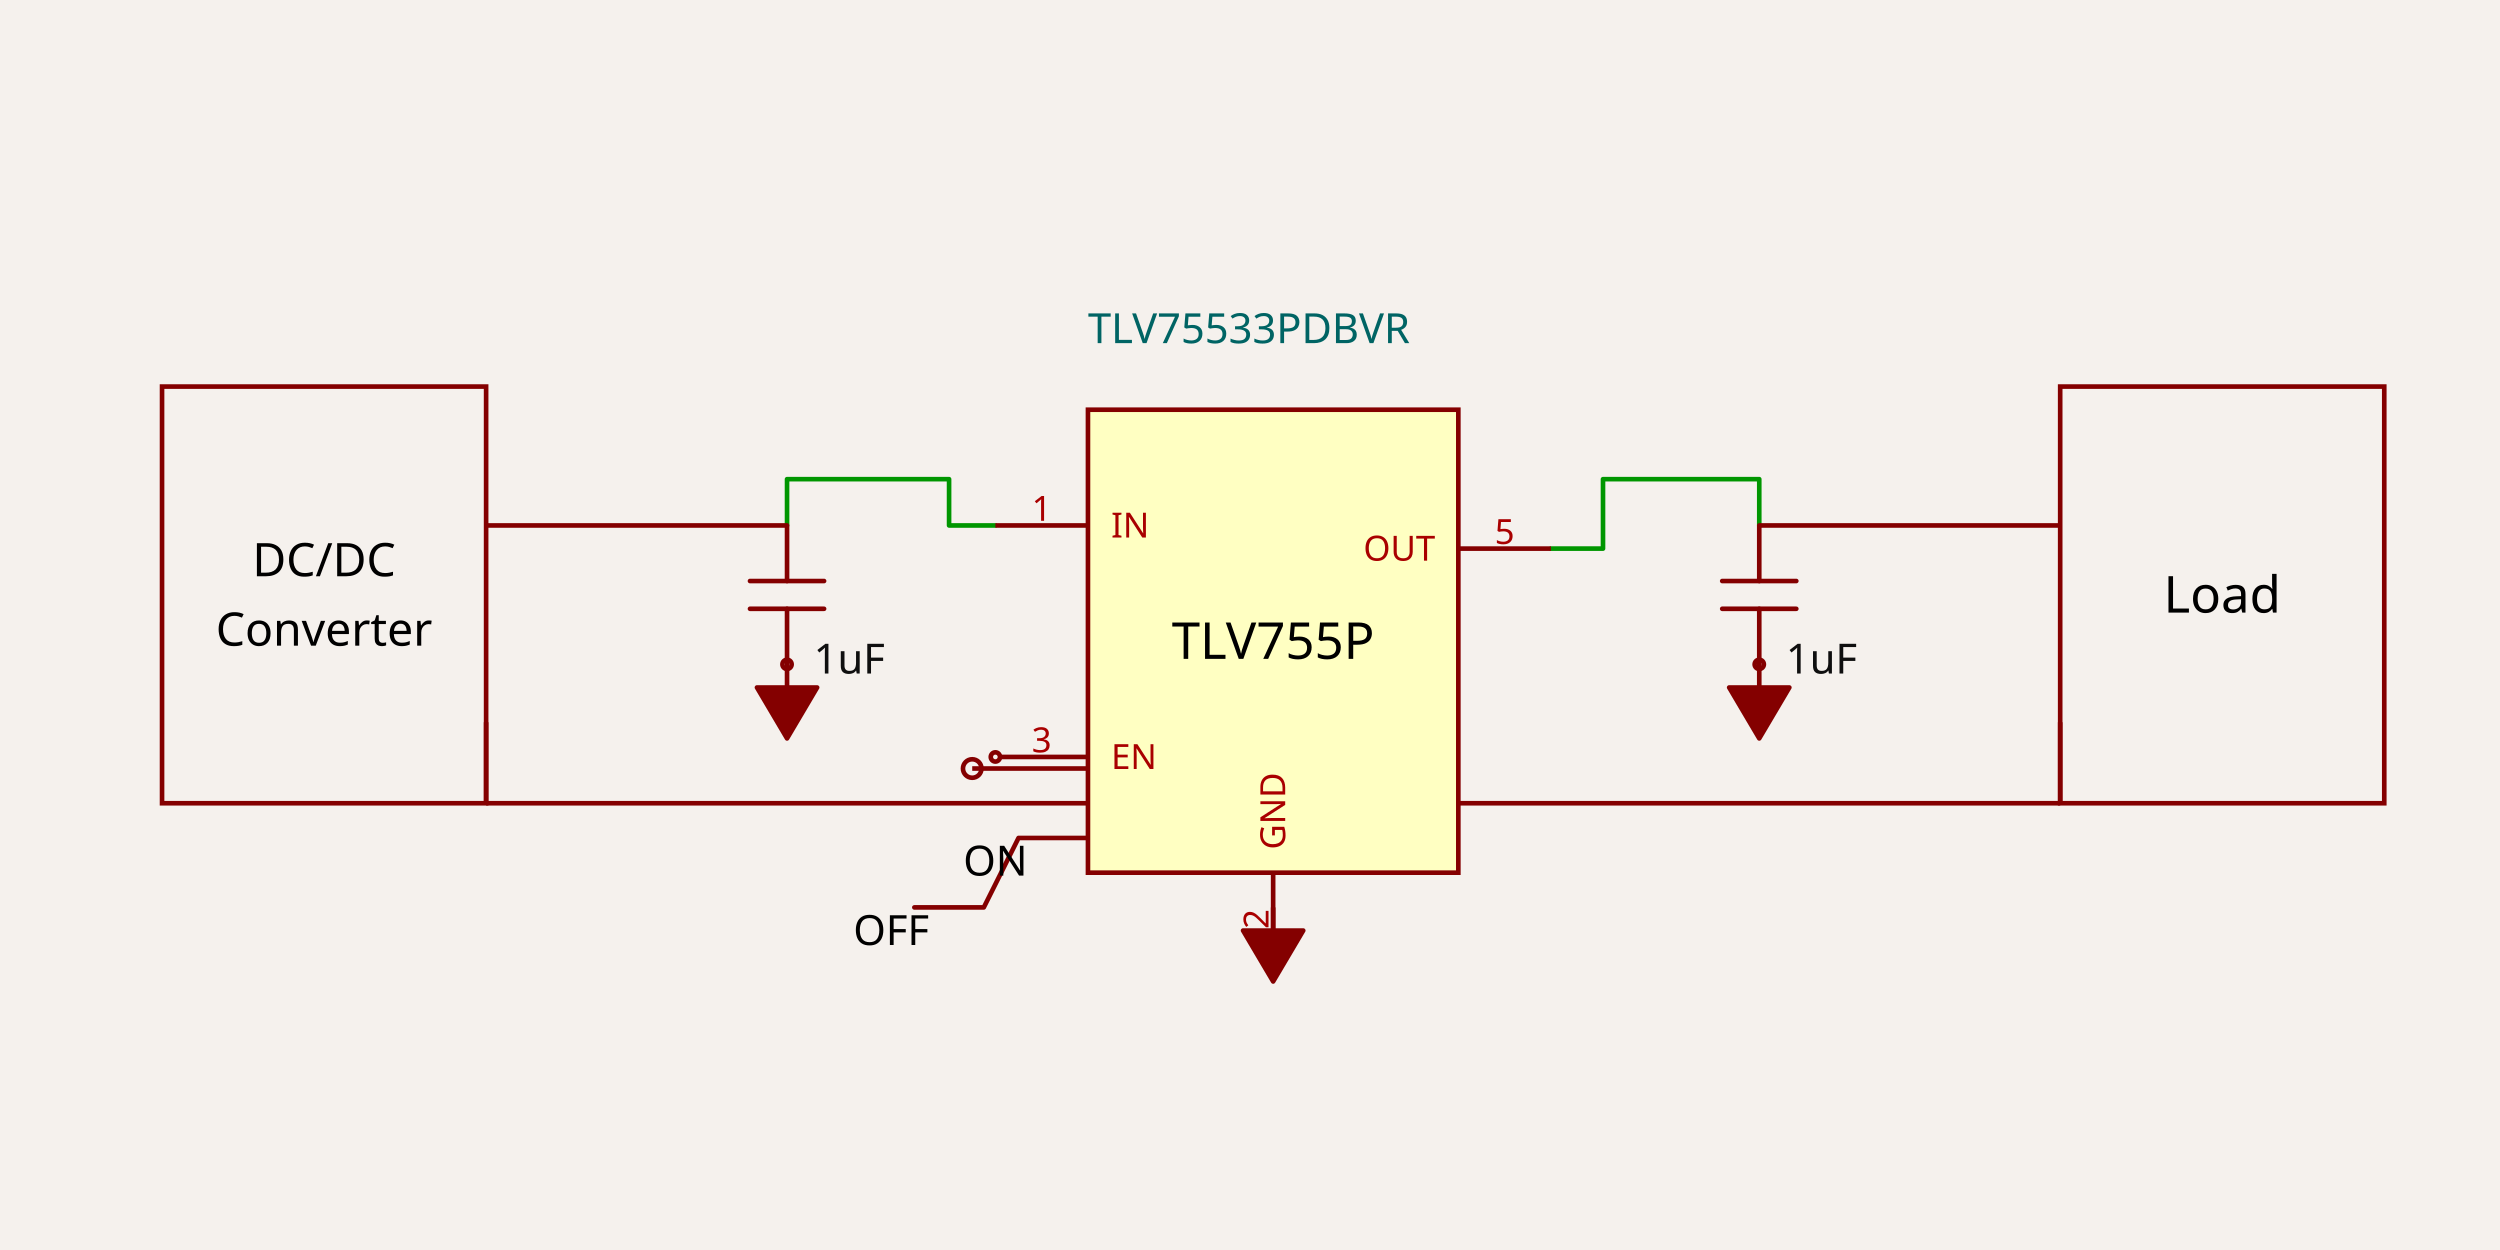
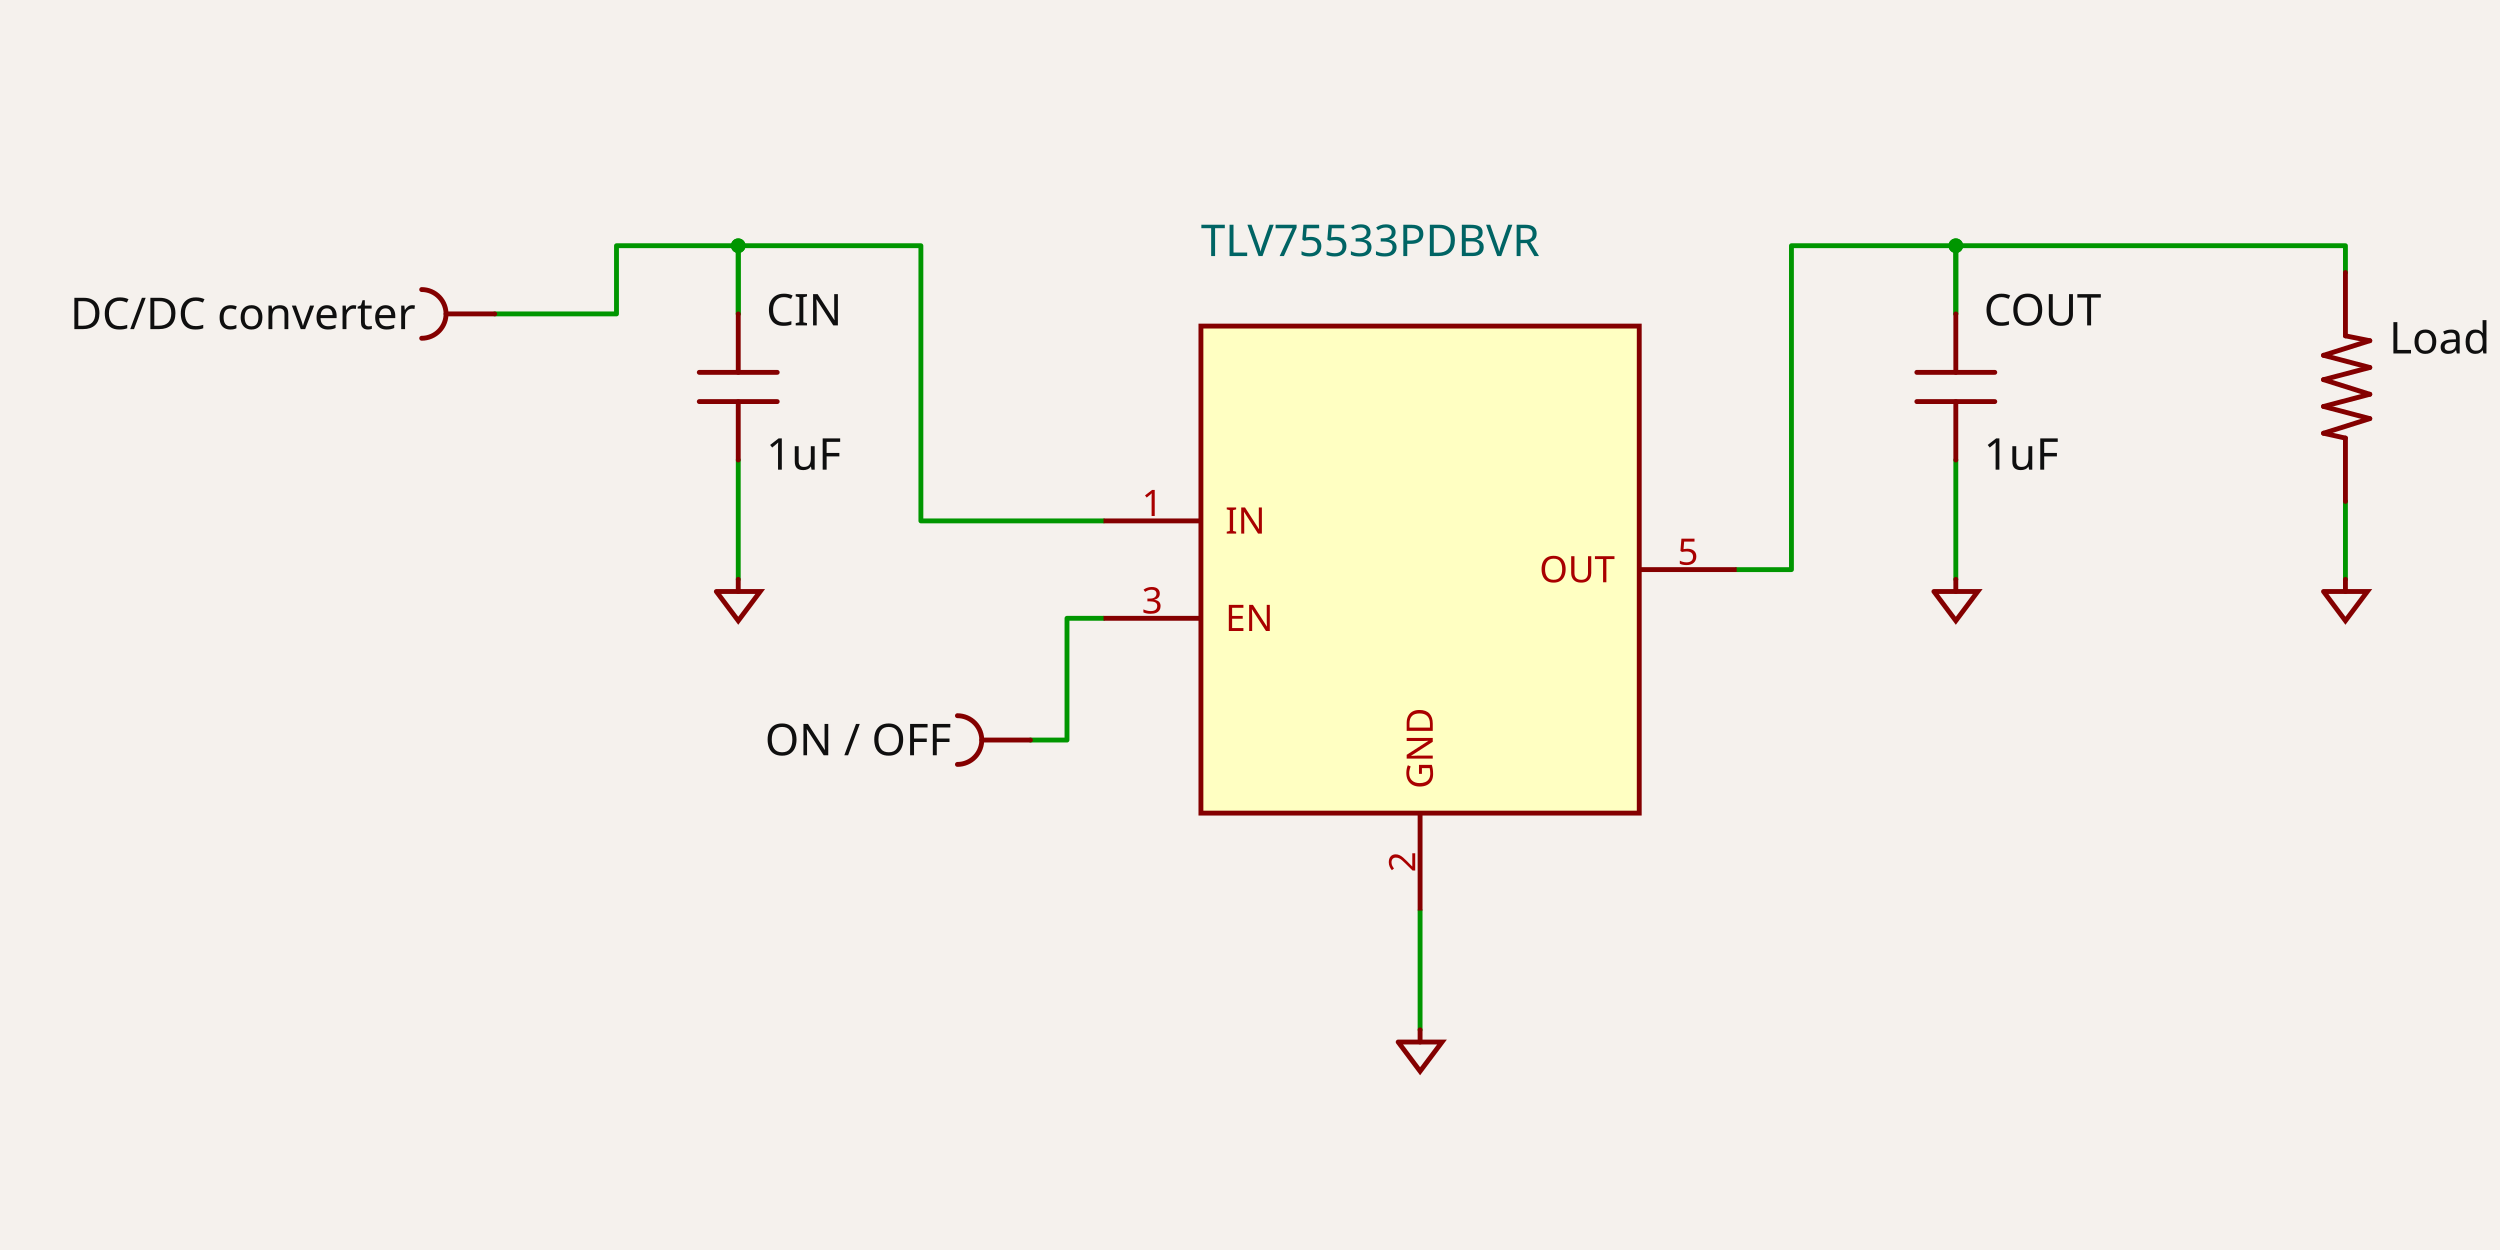
- <svg xmlns="http://www.w3.org/2000/svg" class="tscircuit-schematic" width="1200" height="600" style="background-color: rgb(245, 241, 237)" data-real-to-screen-transform="matrix(111.1111111111,0,0,-111.1111111111,611.1111111111,307.7777777778)">
+ <svg xmlns="http://www.w3.org/2000/svg" class="tscircuit-schematic" width="1200" height="600" style="background-color: rgb(245, 241, 237)" data-real-to-screen-transform="matrix(116.886217309,0,0,-116.886217309,681.6414572737,273.4083855622)">
  <style>
              .boundary { fill: rgb(245, 241, 237); }
              .schematic-boundary { fill: none; stroke: #fff; }
              .component { fill: none; stroke: rgb(132, 0, 0); }
              .chip { fill: rgb(255, 255, 194); stroke: rgb(132, 0, 0); }
              .component-pin { fill: none; stroke: rgb(132, 0, 0); }
              .text { font-family: sans-serif; fill: rgb(0, 150, 0); }
              .pin-number { fill: rgb(169, 0, 0); }
              .port-label { fill: rgb(0, 100, 100); }
              .component-name { fill: rgb(0, 100, 100); }
              
            </style>
  <rect class="boundary" x="0" y="0" width="1200" height="600" />
  <g class="trace sch-trace" data-layer="base" data-circuit-json-type="schematic_trace" data-schematic-trace-id="schematic_trace_0" data-subcircuit-connectivity-map-key="unnamedsubcircuitsubcircuit_source_group_0_connectivity_net0">
-     <path d="M 377.778 252.222 L 377.778 230 L 455.556 230 L 455.556 252.222 L 477.778 252.222" class="trace-invisible-hover-outline sch-trace-hitbox" stroke="rgb(0, 150, 0)" fill="none" stroke-width="17.778px" stroke-linecap="round" opacity="0" stroke-linejoin="round" />
-     <path class="sch-trace-path" d="M 377.778 252.222 L 377.778 230 L 455.556 230 L 455.556 252.222 L 477.778 252.222" stroke="rgb(0, 150, 0)" fill="none" stroke-width="2.222px" stroke-linecap="round" stroke-linejoin="round" />
-   </g>
-   <g class="trace sch-trace" data-layer="base" data-circuit-json-type="schematic_trace" data-schematic-trace-id="schematic_trace_1" data-subcircuit-connectivity-map-key="unnamedsubcircuitsubcircuit_source_group_0_connectivity_net1">
-     <path d="M 744.444 263.333 L 769.444 263.333 L 769.444 230 L 844.444 230 L 844.444 252.222" class="trace-invisible-hover-outline sch-trace-hitbox" stroke="rgb(0, 150, 0)" fill="none" stroke-width="17.778px" stroke-linecap="round" opacity="0" stroke-linejoin="round" />
-     <path class="sch-trace-path" d="M 744.444 263.333 L 769.444 263.333 L 769.444 230 L 844.444 230 L 844.444 252.222" stroke="rgb(0, 150, 0)" fill="none" stroke-width="2.222px" stroke-linecap="round" stroke-linejoin="round" />
-   </g>
-   <g class="trace-overlays sch-trace-overlays" data-layer="overlay" data-circuit-json-type="schematic_trace" data-schematic-trace-id="schematic_trace_0" data-subcircuit-connectivity-map-key="unnamedsubcircuitsubcircuit_source_group_0_connectivity_net0" />
-   <g class="trace-overlays sch-trace-overlays" data-layer="overlay" data-circuit-json-type="schematic_trace" data-schematic-trace-id="schematic_trace_1" data-subcircuit-connectivity-map-key="unnamedsubcircuitsubcircuit_source_group_0_connectivity_net1" />
-   <line class="sch-line" x1="233.333" y1="252.222" x2="377.778" y2="252.222" stroke="#840000" stroke-width="2.222" data-schematic-line-id="schematic_line_0" />
-   <line class="sch-line" x1="844.444" y1="252.222" x2="988.889" y2="252.222" stroke="#840000" stroke-width="2.222" data-schematic-line-id="schematic_line_1" />
-   <line class="sch-line" x1="233.333" y1="385.556" x2="988.889" y2="385.556" stroke="#840000" stroke-width="2.222" data-schematic-line-id="schematic_line_2" />
-   <line class="sch-line" x1="233.333" y1="385.556" x2="233.333" y2="346.667" stroke="#840000" stroke-width="2.222" data-schematic-line-id="schematic_line_3" />
-   <line class="sch-line" x1="988.889" y1="385.556" x2="988.889" y2="346.667" stroke="#840000" stroke-width="2.222" data-schematic-line-id="schematic_line_4" />
-   <line class="sch-line" x1="466.667" y1="368.889" x2="522.222" y2="368.889" stroke="#840000" stroke-width="2.222" data-schematic-line-id="schematic_line_5" />
-   <line class="sch-line" x1="377.778" y1="318.889" x2="377.778" y2="330" stroke="#840000" stroke-width="2.222" data-schematic-line-id="schematic_line_6" />
-   <line class="sch-line" x1="611.111" y1="435.556" x2="611.111" y2="446.667" stroke="#840000" stroke-width="2.222" data-schematic-line-id="schematic_line_7" />
-   <line class="sch-line" x1="844.444" y1="318.889" x2="844.444" y2="330" stroke="#840000" stroke-width="2.222" data-schematic-line-id="schematic_line_8" />
-   <circle class="sch-circle" cx="466.667" cy="368.889" r="4.444" fill="none" stroke="#840000" stroke-width="2.222" data-schematic-circle-id="schematic_circle_0" />
-   <rect class="sch-rect" x="77.778" y="185.556" width="155.556" height="200" fill="none" stroke="#840000" stroke-width="2.222" data-schematic-rect-id="schematic_rect_0" />
-   <rect class="sch-rect" x="988.889" y="185.556" width="155.556" height="200" fill="none" stroke="#840000" stroke-width="2.222" data-schematic-rect-id="schematic_rect_1" />
-   <path class="sch-path" d="M 438.889 435.556 L 472.222 435.556 L 488.889 402.222 L 522.222 402.222" stroke="#840000" stroke-width="2.222" fill="none" stroke-linecap="round" stroke-linejoin="round" />
-   <path class="sch-path" d="M 363.333 330 L 392.222 330 L 377.778 354.444 L 363.333 330" stroke="#840000" stroke-width="2.222" fill="#840000" stroke-linecap="round" stroke-linejoin="round" />
-   <path class="sch-path" d="M 596.667 446.667 L 625.556 446.667 L 611.111 471.111 L 596.667 446.667" stroke="#840000" stroke-width="2.222" fill="#840000" stroke-linecap="round" stroke-linejoin="round" />
-   <path class="sch-path" d="M 830 330 L 858.889 330 L 844.444 354.444 L 830 330" stroke="#840000" stroke-width="2.222" fill="#840000" stroke-linecap="round" stroke-linejoin="round" />
+     <path d="M 354.36 150.678 L 354.36 141.327 L 354.36 117.95 L 295.917 117.95 L 295.917 150.678 L 237.474 150.678" class="trace-invisible-hover-outline sch-trace-hitbox" stroke="rgb(0, 150, 0)" fill="none" stroke-width="18.702px" stroke-linecap="round" opacity="0" stroke-linejoin="round" />
+     <path class="sch-trace-path" d="M 354.36 150.678 L 354.36 141.327 L 354.36 117.95 L 295.917 117.95 L 295.917 150.678 L 237.474 150.678" stroke="rgb(0, 150, 0)" fill="none" stroke-width="2.338px" stroke-linecap="round" stroke-linejoin="round" />
+   </g>
+   <g class="trace sch-trace" data-layer="base" data-circuit-json-type="schematic_trace" data-schematic-trace-id="schematic_trace_1" data-subcircuit-connectivity-map-key="unnamedsubcircuitsubcircuit_source_group_0_connectivity_net0">
+     <path d="M 529.689 250.031 L 442.025 250.031 L 442.025 117.95 L 354.36 117.95 L 354.36 141.327 L 354.36 150.678" class="trace-invisible-hover-outline sch-trace-hitbox" stroke="rgb(0, 150, 0)" fill="none" stroke-width="18.702px" stroke-linecap="round" opacity="0" stroke-linejoin="round" />
+     <path class="sch-trace-path" d="M 529.689 250.031 L 442.025 250.031 L 442.025 117.95 L 354.36 117.95 L 354.36 141.327 L 354.36 150.678" stroke="rgb(0, 150, 0)" fill="none" stroke-width="2.338px" stroke-linecap="round" stroke-linejoin="round" />
+   </g>
+   <g class="trace sch-trace" data-layer="base" data-circuit-json-type="schematic_trace" data-schematic-trace-id="schematic_trace_2" data-subcircuit-connectivity-map-key="unnamedsubcircuitsubcircuit_source_group_0_connectivity_net1">
+     <path d="M 494.624 355.229 L 512.156 355.229 L 512.156 296.786 L 529.689 296.786" class="trace-invisible-hover-outline sch-trace-hitbox" stroke="rgb(0, 150, 0)" fill="none" stroke-width="18.702px" stroke-linecap="round" opacity="0" stroke-linejoin="round" />
+     <path class="sch-trace-path" d="M 494.624 355.229 L 512.156 355.229 L 512.156 296.786 L 529.689 296.786" stroke="rgb(0, 150, 0)" fill="none" stroke-width="2.338px" stroke-linecap="round" stroke-linejoin="round" />
+   </g>
+   <g class="trace sch-trace" data-layer="base" data-circuit-json-type="schematic_trace" data-schematic-trace-id="schematic_trace_3" data-subcircuit-connectivity-map-key="unnamedsubcircuitsubcircuit_source_group_0_connectivity_net2">
+     <path d="M 938.791 150.678 L 938.791 141.327 L 938.791 117.95 L 859.893 117.95 L 859.893 273.408 L 833.594 273.408" class="trace-invisible-hover-outline sch-trace-hitbox" stroke="rgb(0, 150, 0)" fill="none" stroke-width="18.702px" stroke-linecap="round" opacity="0" stroke-linejoin="round" />
+     <path class="sch-trace-path" d="M 938.791 150.678 L 938.791 141.327 L 938.791 117.95 L 859.893 117.95 L 859.893 273.408 L 833.594 273.408" stroke="rgb(0, 150, 0)" fill="none" stroke-width="2.338px" stroke-linecap="round" stroke-linejoin="round" />
+   </g>
+   <g class="trace sch-trace" data-layer="base" data-circuit-json-type="schematic_trace" data-schematic-trace-id="schematic_trace_4" data-subcircuit-connectivity-map-key="unnamedsubcircuitsubcircuit_source_group_0_connectivity_net2">
+     <path d="M 1125.809 130.807 L 1125.809 117.95 L 938.791 117.95 L 938.791 141.327 L 938.791 150.678" class="trace-invisible-hover-outline sch-trace-hitbox" stroke="rgb(0, 150, 0)" fill="none" stroke-width="18.702px" stroke-linecap="round" opacity="0" stroke-linejoin="round" />
+     <path class="sch-trace-path" d="M 1125.809 130.807 L 1125.809 117.95 L 938.791 117.95 L 938.791 141.327 L 938.791 150.678" stroke="rgb(0, 150, 0)" fill="none" stroke-width="2.338px" stroke-linecap="round" stroke-linejoin="round" />
+   </g>
+   <g class="trace sch-trace" data-layer="base" data-circuit-json-type="schematic_trace" data-schematic-trace-id="schematic_trace_5" data-subcircuit-connectivity-map-key="unnamedsubcircuitsubcircuit_source_group_0_connectivity_net3">
+     <path d="M 354.36 220.81 L 354.36 230.16 L 354.36 278.084" class="trace-invisible-hover-outline sch-trace-hitbox" stroke="rgb(0, 150, 0)" fill="none" stroke-width="18.702px" stroke-linecap="round" opacity="0" stroke-linejoin="round" />
+     <path class="sch-trace-path" d="M 354.36 220.81 L 354.36 230.16 L 354.36 278.084" stroke="rgb(0, 150, 0)" fill="none" stroke-width="2.338px" stroke-linecap="round" stroke-linejoin="round" />
+   </g>
+   <g class="trace sch-trace" data-layer="base" data-circuit-json-type="schematic_trace" data-schematic-trace-id="schematic_trace_6" data-subcircuit-connectivity-map-key="unnamedsubcircuitsubcircuit_source_group_0_connectivity_net4">
+     <path d="M 681.641 437.049 L 681.641 494.323" class="trace-invisible-hover-outline sch-trace-hitbox" stroke="rgb(0, 150, 0)" fill="none" stroke-width="18.702px" stroke-linecap="round" opacity="0" stroke-linejoin="round" />
+     <path class="sch-trace-path" d="M 681.641 437.049 L 681.641 494.323" stroke="rgb(0, 150, 0)" fill="none" stroke-width="2.338px" stroke-linecap="round" stroke-linejoin="round" />
+   </g>
+   <g class="trace sch-trace" data-layer="base" data-circuit-json-type="schematic_trace" data-schematic-trace-id="schematic_trace_7" data-subcircuit-connectivity-map-key="unnamedsubcircuitsubcircuit_source_group_0_connectivity_net5">
+     <path d="M 938.791 220.81 L 938.791 230.16 L 938.791 278.084" class="trace-invisible-hover-outline sch-trace-hitbox" stroke="rgb(0, 150, 0)" fill="none" stroke-width="18.702px" stroke-linecap="round" opacity="0" stroke-linejoin="round" />
+     <path class="sch-trace-path" d="M 938.791 220.81 L 938.791 230.16 L 938.791 278.084" stroke="rgb(0, 150, 0)" fill="none" stroke-width="2.338px" stroke-linecap="round" stroke-linejoin="round" />
+   </g>
+   <g class="trace sch-trace" data-layer="base" data-circuit-json-type="schematic_trace" data-schematic-trace-id="schematic_trace_8" data-subcircuit-connectivity-map-key="unnamedsubcircuitsubcircuit_source_group_0_connectivity_net6">
+     <path d="M 1125.809 240.68 L 1125.809 278.084" class="trace-invisible-hover-outline sch-trace-hitbox" stroke="rgb(0, 150, 0)" fill="none" stroke-width="18.702px" stroke-linecap="round" opacity="0" stroke-linejoin="round" />
+     <path class="sch-trace-path" d="M 1125.809 240.68 L 1125.809 278.084" stroke="rgb(0, 150, 0)" fill="none" stroke-width="2.338px" stroke-linecap="round" stroke-linejoin="round" />
+   </g>
+   <g class="trace-overlays sch-trace-overlays" data-layer="overlay" data-circuit-json-type="schematic_trace" data-schematic-trace-id="schematic_trace_0" data-subcircuit-connectivity-map-key="unnamedsubcircuitsubcircuit_source_group_0_connectivity_net0">
+     <circle cx="354.36" cy="117.95" r="3.507" class="trace-junction sch-trace-junction" fill="rgb(0, 150, 0)" />
+   </g>
+   <g class="trace-overlays sch-trace-overlays" data-layer="overlay" data-circuit-json-type="schematic_trace" data-schematic-trace-id="schematic_trace_1" data-subcircuit-connectivity-map-key="unnamedsubcircuitsubcircuit_source_group_0_connectivity_net0">
+     <circle cx="354.36" cy="117.95" r="3.507" class="trace-junction sch-trace-junction" fill="rgb(0, 150, 0)" />
+   </g>
+   <g class="trace-overlays sch-trace-overlays" data-layer="overlay" data-circuit-json-type="schematic_trace" data-schematic-trace-id="schematic_trace_2" data-subcircuit-connectivity-map-key="unnamedsubcircuitsubcircuit_source_group_0_connectivity_net1" />
+   <g class="trace-overlays sch-trace-overlays" data-layer="overlay" data-circuit-json-type="schematic_trace" data-schematic-trace-id="schematic_trace_3" data-subcircuit-connectivity-map-key="unnamedsubcircuitsubcircuit_source_group_0_connectivity_net2">
+     <circle cx="938.791" cy="117.95" r="3.507" class="trace-junction sch-trace-junction" fill="rgb(0, 150, 0)" />
+   </g>
+   <g class="trace-overlays sch-trace-overlays" data-layer="overlay" data-circuit-json-type="schematic_trace" data-schematic-trace-id="schematic_trace_4" data-subcircuit-connectivity-map-key="unnamedsubcircuitsubcircuit_source_group_0_connectivity_net2">
+     <circle cx="938.791" cy="117.95" r="3.507" class="trace-junction sch-trace-junction" fill="rgb(0, 150, 0)" />
+   </g>
+   <g class="trace-overlays sch-trace-overlays" data-layer="overlay" data-circuit-json-type="schematic_trace" data-schematic-trace-id="schematic_trace_5" data-subcircuit-connectivity-map-key="unnamedsubcircuitsubcircuit_source_group_0_connectivity_net3" />
+   <g class="trace-overlays sch-trace-overlays" data-layer="overlay" data-circuit-json-type="schematic_trace" data-schematic-trace-id="schematic_trace_6" data-subcircuit-connectivity-map-key="unnamedsubcircuitsubcircuit_source_group_0_connectivity_net4" />
+   <g class="trace-overlays sch-trace-overlays" data-layer="overlay" data-circuit-json-type="schematic_trace" data-schematic-trace-id="schematic_trace_7" data-subcircuit-connectivity-map-key="unnamedsubcircuitsubcircuit_source_group_0_connectivity_net5" />
+   <g class="trace-overlays sch-trace-overlays" data-layer="overlay" data-circuit-json-type="schematic_trace" data-schematic-trace-id="schematic_trace_8" data-subcircuit-connectivity-map-key="unnamedsubcircuitsubcircuit_source_group_0_connectivity_net6" />
  <g class="sch-component" data-circuit-json-type="schematic_component" data-schematic-component-id="schematic_component_0">
-     <rect class="component chip sch-component-body" x="522.222" y="196.667" width="177.778" height="222.222" stroke-width="2.222px" fill="rgb(255, 255, 194)" stroke="rgb(132, 0, 0)" />
-     <rect class="component-overlay sch-component-overlay" x="522.222" y="196.667" width="177.778" height="222.222" fill="transparent" />
-     <text class="sch-text" x="522.222" y="157.778" fill="#006464" text-anchor="start" dominant-baseline="middle" font-family="sans-serif" font-size="20px" transform="rotate(0, 522.2222, 157.7778)">TLV75533PDBVR</text>
-     <text class="sch-text" x="522.222" y="135.556" fill="#006464" text-anchor="start" dominant-baseline="middle" font-family="sans-serif" font-size="20px" transform="rotate(0, 522.2222, 135.5556)" />
-     <line class="component-pin sch-component-pin sch-port-line" x1="522.222" y1="252.222" x2="477.778" y2="252.222" stroke-width="2.222px" />
+     <rect class="component chip sch-component-body" x="576.444" y="156.522" width="210.395" height="233.772" stroke-width="2.338px" fill="rgb(255, 255, 194)" stroke="rgb(132, 0, 0)" />
+     <rect class="component-overlay sch-component-overlay" x="576.444" y="156.522" width="210.395" height="233.772" fill="transparent" />
+     <text class="sch-text" x="576.444" y="115.612" fill="#006464" text-anchor="start" dominant-baseline="middle" font-family="sans-serif" font-size="21.04px" transform="rotate(0, 576.4439, 115.612)">TLV75533PDBVR</text>
+     <text class="sch-text" x="576.444" y="92.235" fill="#006464" text-anchor="start" dominant-baseline="middle" font-family="sans-serif" font-size="21.04px" transform="rotate(0, 576.4439, 92.23475)" />
+     <line class="component-pin sch-component-pin sch-port-line" x1="576.444" y1="250.031" x2="529.689" y2="250.031" stroke-width="2.338px" />
    <g class="sch-port" data-schematic-port-id="source_port_0">
-       <rect x="475.556" y="250" width="4.444" height="4.444" opacity="0" />
-     </g>
-     <text class="pin-number sch-pin-number" x="500" y="250" style="font-family: sans-serif;" fill="rgb(169, 0, 0)" text-anchor="middle" dominant-baseline="auto" font-size="16.667px" transform="">1</text>
-     <text class="pin-number sch-pin-label" x="533.333" y="252.222" style="font-family: sans-serif;" fill="rgb(169, 0, 0)" text-anchor="start" dominant-baseline="middle" font-size="16.667px" transform="">IN</text>
-     <line class="component-pin sch-component-pin sch-port-line" x1="611.111" y1="418.889" x2="611.111" y2="461.111" stroke-width="2.222px" />
+       <rect x="527.352" y="247.693" width="4.675" height="4.675" opacity="0" />
+     </g>
+     <text class="pin-number sch-pin-number" x="553.067" y="247.693" style="font-family: sans-serif;" fill="rgb(169, 0, 0)" text-anchor="middle" dominant-baseline="auto" font-size="17.533px" transform="">1</text>
+     <text class="pin-number sch-pin-label" x="588.132" y="250.031" style="font-family: sans-serif;" fill="rgb(169, 0, 0)" text-anchor="start" dominant-baseline="middle" font-size="17.533px" transform="">IN</text>
+     <line class="component-pin sch-component-pin sch-port-line" x1="681.641" y1="390.295" x2="681.641" y2="437.049" stroke-width="2.338px" />
    <g class="sch-port" data-schematic-port-id="source_port_1">
-       <circle class="component-pin sch-component-pin sch-port-terminal" cx="611.111" cy="463.333" r="2.222" stroke-width="2.222px" />
-       <rect x="608.889" y="461.111" width="4.444" height="4.444" opacity="0" />
-     </g>
-     <text class="pin-number sch-pin-number" x="608.889" y="441.111" style="font-family: sans-serif;" fill="rgb(169, 0, 0)" text-anchor="middle" dominant-baseline="auto" font-size="16.667px" transform="rotate(-90 608.8889 441.1111)">2</text>
-     <text class="pin-number sch-pin-label" x="611.111" y="407.778" style="font-family: sans-serif;" fill="rgb(169, 0, 0)" text-anchor="start" dominant-baseline="middle" font-size="16.667px" transform="rotate(-90 611.1111 407.7778)">GND</text>
-     <line class="component-pin sch-component-pin sch-port-line" x1="522.222" y1="363.333" x2="480" y2="363.333" stroke-width="2.222px" />
+       <rect x="679.304" y="434.711" width="4.675" height="4.675" opacity="0" />
+     </g>
+     <text class="pin-number sch-pin-number" x="679.304" y="413.672" style="font-family: sans-serif;" fill="rgb(169, 0, 0)" text-anchor="middle" dominant-baseline="auto" font-size="17.533px" transform="rotate(-90 679.3037 413.6718)">2</text>
+     <text class="pin-number sch-pin-label" x="681.641" y="378.606" style="font-family: sans-serif;" fill="rgb(169, 0, 0)" text-anchor="start" dominant-baseline="middle" font-size="17.533px" transform="rotate(-90 681.6415 378.606)">GND</text>
+     <line class="component-pin sch-component-pin sch-port-line" x1="576.444" y1="296.786" x2="529.689" y2="296.786" stroke-width="2.338px" />
    <g class="sch-port" data-schematic-port-id="source_port_2">
-       <circle class="component-pin sch-component-pin sch-port-terminal" cx="477.778" cy="363.333" r="2.222" stroke-width="2.222px" />
-       <rect x="475.556" y="361.111" width="4.444" height="4.444" opacity="0" />
-     </g>
-     <text class="pin-number sch-pin-number" x="500" y="361.111" style="font-family: sans-serif;" fill="rgb(169, 0, 0)" text-anchor="middle" dominant-baseline="auto" font-size="16.667px" transform="">3</text>
-     <text class="pin-number sch-pin-label" x="533.333" y="363.333" style="font-family: sans-serif;" fill="rgb(169, 0, 0)" text-anchor="start" dominant-baseline="middle" font-size="16.667px" transform="">EN</text>
-     <line class="component-pin sch-component-pin sch-port-line" x1="700" y1="263.333" x2="744.444" y2="263.333" stroke-width="2.222px" />
+       <rect x="527.352" y="294.448" width="4.675" height="4.675" opacity="0" />
+     </g>
+     <text class="pin-number sch-pin-number" x="553.067" y="294.448" style="font-family: sans-serif;" fill="rgb(169, 0, 0)" text-anchor="middle" dominant-baseline="auto" font-size="17.533px" transform="">3</text>
+     <text class="pin-number sch-pin-label" x="588.132" y="296.786" style="font-family: sans-serif;" fill="rgb(169, 0, 0)" text-anchor="start" dominant-baseline="middle" font-size="17.533px" transform="">EN</text>
+     <line class="component-pin sch-component-pin sch-port-line" x1="786.839" y1="273.408" x2="833.594" y2="273.408" stroke-width="2.338px" />
    <g class="sch-port" data-schematic-port-id="source_port_4">
-       <rect x="742.222" y="261.111" width="4.444" height="4.444" opacity="0" />
-     </g>
-     <text class="pin-number sch-pin-number" x="722.222" y="261.111" style="font-family: sans-serif;" fill="rgb(169, 0, 0)" text-anchor="middle" dominant-baseline="auto" font-size="16.667px" transform="">5</text>
-     <text class="pin-number sch-pin-label" x="688.889" y="263.333" style="font-family: sans-serif;" fill="rgb(169, 0, 0)" text-anchor="end" dominant-baseline="middle" font-size="16.667px" transform="">OUT</text>
+       <rect x="831.256" y="271.071" width="4.675" height="4.675" opacity="0" />
+     </g>
+     <text class="pin-number sch-pin-number" x="810.216" y="271.071" style="font-family: sans-serif;" fill="rgb(169, 0, 0)" text-anchor="middle" dominant-baseline="auto" font-size="17.533px" transform="">5</text>
+     <text class="pin-number sch-pin-label" x="775.15" y="273.408" style="font-family: sans-serif;" fill="rgb(169, 0, 0)" text-anchor="end" dominant-baseline="middle" font-size="17.533px" transform="">OUT</text>
  </g>
  <g class="sch-component" data-circuit-json-type="schematic_component" data-schematic-component-id="schematic_component_1">
-     <rect class="component-overlay sch-component-overlay" x="359.998" y="252.222" width="35.56" height="66.667" fill="transparent" />
-     <path class="sch-component-symbol-path" d="M 377.778 318.889 L 377.778 292.222" stroke="rgb(132, 0, 0)" fill="none" stroke-width="2.222px" stroke-linecap="round" />
-     <path class="sch-component-symbol-path" d="M 377.778 278.889 L 377.778 252.222" stroke="rgb(132, 0, 0)" fill="none" stroke-width="2.222px" stroke-linecap="round" />
-     <path class="sch-component-symbol-path" d="M 395.558 292.222 L 359.998 292.222" stroke="rgb(132, 0, 0)" fill="none" stroke-width="2.222px" stroke-linecap="round" />
-     <path class="sch-component-symbol-path" d="M 395.558 278.889 L 359.998 278.889" stroke="rgb(132, 0, 0)" fill="none" stroke-width="2.222px" stroke-linecap="round" />
-     <text class="sch-component-name sch-component-text" x="390.556" y="263.333" stroke="rgb(245, 241, 237)" stroke-width="2.222px" paint-order="stroke" fill="rgb(15, 15, 15)" font-family="sans-serif" text-anchor="start" dominant-baseline="ideographic" font-size="20px" />
-     <text class="sch-component-text" x="390.556" y="307.778" fill="rgb(15, 15, 15)" font-family="sans-serif" text-anchor="start" dominant-baseline="hanging" font-size="20px">1uF</text>
-     <circle class="component-pin sch-component-pin" cx="377.778" cy="318.889" r="2.222px" stroke-width="2.222px" fill="none" stroke="rgb(132, 0, 0)" />
+     <rect class="component-overlay sch-component-overlay" x="335.656" y="150.678" width="37.408" height="70.132" fill="transparent" />
+     <path class="sch-component-symbol-path" d="M 354.36 220.81 L 354.36 192.757" stroke="rgb(132, 0, 0)" fill="none" stroke-width="2.338px" stroke-linecap="round" />
+     <path class="sch-component-symbol-path" d="M 354.36 178.731 L 354.36 150.678" stroke="rgb(132, 0, 0)" fill="none" stroke-width="2.338px" stroke-linecap="round" />
+     <path class="sch-component-symbol-path" d="M 373.064 192.757 L 335.656 192.757" stroke="rgb(132, 0, 0)" fill="none" stroke-width="2.338px" stroke-linecap="round" />
+     <path class="sch-component-symbol-path" d="M 373.064 178.731 L 335.656 178.731" stroke="rgb(132, 0, 0)" fill="none" stroke-width="2.338px" stroke-linecap="round" />
+     <text class="sch-component-name sch-component-text" x="367.802" y="162.366" stroke="rgb(245, 241, 237)" stroke-width="2.338px" paint-order="stroke" fill="rgb(15, 15, 15)" font-family="sans-serif" text-anchor="start" dominant-baseline="ideographic" font-size="21.04px">CIN</text>
+     <text class="sch-component-text" x="367.802" y="209.121" fill="rgb(15, 15, 15)" font-family="sans-serif" text-anchor="start" dominant-baseline="hanging" font-size="21.04px">1uF</text>
  </g>
  <g class="sch-component" data-circuit-json-type="schematic_component" data-schematic-component-id="schematic_component_2">
-     <rect class="component-overlay sch-component-overlay" x="826.664" y="252.222" width="35.56" height="66.667" fill="transparent" />
-     <path class="sch-component-symbol-path" d="M 844.444 318.889 L 844.444 292.222" stroke="rgb(132, 0, 0)" fill="none" stroke-width="2.222px" stroke-linecap="round" />
-     <path class="sch-component-symbol-path" d="M 844.444 278.889 L 844.444 252.222" stroke="rgb(132, 0, 0)" fill="none" stroke-width="2.222px" stroke-linecap="round" />
-     <path class="sch-component-symbol-path" d="M 862.224 292.222 L 826.664 292.222" stroke="rgb(132, 0, 0)" fill="none" stroke-width="2.222px" stroke-linecap="round" />
-     <path class="sch-component-symbol-path" d="M 862.224 278.889 L 826.664 278.889" stroke="rgb(132, 0, 0)" fill="none" stroke-width="2.222px" stroke-linecap="round" />
-     <text class="sch-component-name sch-component-text" x="857.222" y="263.333" stroke="rgb(245, 241, 237)" stroke-width="2.222px" paint-order="stroke" fill="rgb(15, 15, 15)" font-family="sans-serif" text-anchor="start" dominant-baseline="ideographic" font-size="20px" />
-     <text class="sch-component-text" x="857.222" y="307.778" fill="rgb(15, 15, 15)" font-family="sans-serif" text-anchor="start" dominant-baseline="hanging" font-size="20px">1uF</text>
-     <circle class="component-pin sch-component-pin" cx="844.444" cy="318.889" r="2.222px" stroke-width="2.222px" fill="none" stroke="rgb(132, 0, 0)" />
+     <rect class="component-overlay sch-component-overlay" x="920.087" y="150.678" width="37.408" height="70.132" fill="transparent" />
+     <path class="sch-component-symbol-path" d="M 938.791 220.81 L 938.791 192.757" stroke="rgb(132, 0, 0)" fill="none" stroke-width="2.338px" stroke-linecap="round" />
+     <path class="sch-component-symbol-path" d="M 938.791 178.731 L 938.791 150.678" stroke="rgb(132, 0, 0)" fill="none" stroke-width="2.338px" stroke-linecap="round" />
+     <path class="sch-component-symbol-path" d="M 957.495 192.757 L 920.087 192.757" stroke="rgb(132, 0, 0)" fill="none" stroke-width="2.338px" stroke-linecap="round" />
+     <path class="sch-component-symbol-path" d="M 957.495 178.731 L 920.087 178.731" stroke="rgb(132, 0, 0)" fill="none" stroke-width="2.338px" stroke-linecap="round" />
+     <text class="sch-component-name sch-component-text" x="952.233" y="162.366" stroke="rgb(245, 241, 237)" stroke-width="2.338px" paint-order="stroke" fill="rgb(15, 15, 15)" font-family="sans-serif" text-anchor="start" dominant-baseline="ideographic" font-size="21.04px">COUT</text>
+     <text class="sch-component-text" x="952.233" y="209.121" fill="rgb(15, 15, 15)" font-family="sans-serif" text-anchor="start" dominant-baseline="hanging" font-size="21.04px">1uF</text>
+   </g>
+   <g class="sch-component" data-circuit-json-type="schematic_component" data-schematic-component-id="schematic_component_3">
+     <rect class="component-overlay sch-component-overlay" x="202.408" y="138.989" width="35.066" height="23.377" fill="transparent" />
+     <path class="sch-component-symbol-path" d="M 237.474 150.678 L 214.097 150.678" stroke="rgb(132, 0, 0)" fill="none" stroke-width="2.338px" stroke-linecap="round" />
+     <path class="sch-component-symbol-path" d="M 202.408 162.366 L 203.59 162.307 L 204.761 162.127 L 205.907 161.83 L 207.017 161.419 L 208.08 160.898 L 209.085 160.271 L 210.022 159.547 L 210.88 158.731 L 211.651 157.833 L 212.327 156.861 L 212.902 155.825 L 213.369 154.737 L 213.723 153.608 L 213.962 152.448 L 214.082 151.27 L 214.082 150.086 L 213.962 148.908 L 213.723 147.748 L 213.369 146.618 L 212.902 145.53 L 212.327 144.495 L 211.651 143.523 L 210.88 142.625 L 210.022 141.809 L 209.085 141.084 L 208.08 140.458 L 207.017 139.937 L 205.907 139.525 L 204.761 139.229 L 203.59 139.049 L 202.408 138.989" stroke="rgb(132, 0, 0)" fill="none" stroke-width="2.338px" stroke-linecap="round" />
+     <text class="sch-component-name sch-component-text" x="199.486" y="150.678" stroke="rgb(245, 241, 237)" stroke-width="2.338px" paint-order="stroke" fill="rgb(15, 15, 15)" font-family="sans-serif" text-anchor="end" dominant-baseline="middle" font-size="21.04px">DC/DC converter</text>
+   </g>
+   <g class="sch-component" data-circuit-json-type="schematic_component" data-schematic-component-id="schematic_component_4">
+     <rect class="component-overlay sch-component-overlay" x="459.558" y="343.54" width="35.066" height="23.377" fill="transparent" />
+     <path class="sch-component-symbol-path" d="M 494.624 355.229 L 471.246 355.229" stroke="rgb(132, 0, 0)" fill="none" stroke-width="2.338px" stroke-linecap="round" />
+     <path class="sch-component-symbol-path" d="M 459.558 366.917 L 460.74 366.857 L 461.911 366.678 L 463.057 366.381 L 464.167 365.97 L 465.23 365.449 L 466.235 364.822 L 467.171 364.098 L 468.029 363.282 L 468.801 362.383 L 469.477 361.412 L 470.052 360.376 L 470.519 359.288 L 470.873 358.159 L 471.111 356.999 L 471.231 355.821 L 471.231 354.637 L 471.111 353.459 L 470.873 352.299 L 470.519 351.169 L 470.052 350.081 L 469.477 349.046 L 468.801 348.074 L 468.029 347.176 L 467.171 346.36 L 466.235 345.635 L 465.23 345.009 L 464.167 344.487 L 463.057 344.076 L 461.911 343.779 L 460.74 343.6 L 459.558 343.54" stroke="rgb(132, 0, 0)" fill="none" stroke-width="2.338px" stroke-linecap="round" />
+     <text class="sch-component-name sch-component-text" x="456.635" y="355.229" stroke="rgb(245, 241, 237)" stroke-width="2.338px" paint-order="stroke" fill="rgb(15, 15, 15)" font-family="sans-serif" text-anchor="end" dominant-baseline="middle" font-size="21.04px">ON / OFF</text>
+   </g>
+   <g class="sch-component" data-circuit-json-type="schematic_component" data-schematic-component-id="schematic_component_5">
+     <rect class="component-overlay sch-component-overlay" x="1115.289" y="130.807" width="22.208" height="109.873" fill="transparent" />
+     <path class="sch-component-symbol-path" d="M 1125.809 240.68 L 1125.809 210.29" stroke="rgb(132, 0, 0)" fill="none" stroke-width="2.338px" stroke-linecap="round" />
+     <path class="sch-component-symbol-path" d="M 1125.809 161.198 L 1125.809 130.807" stroke="rgb(132, 0, 0)" fill="none" stroke-width="2.338px" stroke-linecap="round" />
+     <path class="sch-component-symbol-path" d="M 1125.809 210.29 L 1115.289 207.952" stroke="rgb(132, 0, 0)" fill="none" stroke-width="2.338px" stroke-linecap="round" />
+     <path class="sch-component-symbol-path" d="M 1137.498 163.535 L 1125.809 161.198" stroke="rgb(132, 0, 0)" fill="none" stroke-width="2.338px" stroke-linecap="round" />
+     <path class="sch-component-symbol-path" d="M 1115.289 207.952 L 1137.498 200.939" stroke="rgb(132, 0, 0)" fill="none" stroke-width="2.338px" stroke-linecap="round" />
+     <path class="sch-component-symbol-path" d="M 1115.289 195.095 L 1137.498 200.939" stroke="rgb(132, 0, 0)" fill="none" stroke-width="2.338px" stroke-linecap="round" />
+     <path class="sch-component-symbol-path" d="M 1115.289 195.095 L 1137.498 189.25" stroke="rgb(132, 0, 0)" fill="none" stroke-width="2.338px" stroke-linecap="round" />
+     <path class="sch-component-symbol-path" d="M 1115.289 182.237 L 1137.498 189.25" stroke="rgb(132, 0, 0)" fill="none" stroke-width="2.338px" stroke-linecap="round" />
+     <path class="sch-component-symbol-path" d="M 1115.289 182.237 L 1137.498 176.393" stroke="rgb(132, 0, 0)" fill="none" stroke-width="2.338px" stroke-linecap="round" />
+     <path class="sch-component-symbol-path" d="M 1115.289 170.549 L 1137.498 176.393" stroke="rgb(132, 0, 0)" fill="none" stroke-width="2.338px" stroke-linecap="round" />
+     <path class="sch-component-symbol-path" d="M 1115.289 170.549 L 1137.498 163.535" stroke="rgb(132, 0, 0)" fill="none" stroke-width="2.338px" stroke-linecap="round" />
+     <text class="sch-component-name sch-component-text" x="1146.785" y="162.366" stroke="rgb(245, 241, 237)" stroke-width="2.338px" paint-order="stroke" fill="rgb(15, 15, 15)" font-family="sans-serif" text-anchor="start" dominant-baseline="middle" font-size="21.04px">Load</text>
+     <text class="sch-component-text" x="1146.785" y="209.121" fill="rgb(15, 15, 15)" font-family="sans-serif" text-anchor="start" dominant-baseline="middle" font-size="21.04px" />
+   </g>
+   <g class="sch-component" data-circuit-json-type="schematic_component" data-schematic-component-id="schematic_component_6">
+     <rect class="component-overlay sch-component-overlay" x="343.84" y="278.084" width="21.04" height="19.871" fill="transparent" />
+     <path class="sch-component-symbol-path" d="M 343.84 283.928 L 364.88 283.928 L 354.36 297.954 L 343.84 283.928" stroke="rgb(132, 0, 0)" fill="none" stroke-width="2.338px" stroke-linecap="round" />
+     <path class="sch-component-symbol-path" d="M 354.36 278.084 L 354.36 283.928" stroke="rgb(132, 0, 0)" fill="none" stroke-width="2.338px" stroke-linecap="round" />
+     <text class="sch-component-name sch-component-text" x="354.36" y="275.746" stroke="rgb(245, 241, 237)" stroke-width="2.338px" paint-order="stroke" fill="rgb(15, 15, 15)" font-family="sans-serif" text-anchor="middle" dominant-baseline="ideographic" font-size="21.04px" />
+   </g>
+   <g class="sch-component" data-circuit-json-type="schematic_component" data-schematic-component-id="schematic_component_7">
+     <rect class="component-overlay sch-component-overlay" x="671.122" y="494.323" width="21.04" height="19.871" fill="transparent" />
+     <path class="sch-component-symbol-path" d="M 671.122 500.168 L 692.161 500.168 L 681.641 514.194 L 671.122 500.168" stroke="rgb(132, 0, 0)" fill="none" stroke-width="2.338px" stroke-linecap="round" />
+     <path class="sch-component-symbol-path" d="M 681.641 494.323 L 681.641 500.168" stroke="rgb(132, 0, 0)" fill="none" stroke-width="2.338px" stroke-linecap="round" />
+     <text class="sch-component-name sch-component-text" x="681.641" y="491.986" stroke="rgb(245, 241, 237)" stroke-width="2.338px" paint-order="stroke" fill="rgb(15, 15, 15)" font-family="sans-serif" text-anchor="middle" dominant-baseline="ideographic" font-size="21.04px" />
+   </g>
+   <g class="sch-component" data-circuit-json-type="schematic_component" data-schematic-component-id="schematic_component_8">
+     <rect class="component-overlay sch-component-overlay" x="928.271" y="278.084" width="21.04" height="19.871" fill="transparent" />
+     <path class="sch-component-symbol-path" d="M 928.271 283.928 L 949.311 283.928 L 938.791 297.954 L 928.271 283.928" stroke="rgb(132, 0, 0)" fill="none" stroke-width="2.338px" stroke-linecap="round" />
+     <path class="sch-component-symbol-path" d="M 938.791 278.084 L 938.791 283.928" stroke="rgb(132, 0, 0)" fill="none" stroke-width="2.338px" stroke-linecap="round" />
+     <text class="sch-component-name sch-component-text" x="938.791" y="275.746" stroke="rgb(245, 241, 237)" stroke-width="2.338px" paint-order="stroke" fill="rgb(15, 15, 15)" font-family="sans-serif" text-anchor="middle" dominant-baseline="ideographic" font-size="21.04px" />
+   </g>
+   <g class="sch-component" data-circuit-json-type="schematic_component" data-schematic-component-id="schematic_component_9">
+     <rect class="component-overlay sch-component-overlay" x="1115.289" y="278.084" width="21.04" height="19.871" fill="transparent" />
+     <path class="sch-component-symbol-path" d="M 1115.289 283.928 L 1136.329 283.928 L 1125.809 297.954 L 1115.289 283.928" stroke="rgb(132, 0, 0)" fill="none" stroke-width="2.338px" stroke-linecap="round" />
+     <path class="sch-component-symbol-path" d="M 1125.809 278.084 L 1125.809 283.928" stroke="rgb(132, 0, 0)" fill="none" stroke-width="2.338px" stroke-linecap="round" />
+     <text class="sch-component-name sch-component-text" x="1125.809" y="275.746" stroke="rgb(245, 241, 237)" stroke-width="2.338px" paint-order="stroke" fill="rgb(15, 15, 15)" font-family="sans-serif" text-anchor="middle" dominant-baseline="ideographic" font-size="21.04px" />
  </g>
  <g class="schematic-port-hover sch-port-hover" data-schematic-port-id="source_port_0">
-     <circle cx="477.778" cy="252.222" r="4.444" fill="red" opacity="0" />
+     <circle cx="529.689" cy="250.031" r="4.675" fill="red" opacity="0" />
  </g>
  <g class="schematic-port-hover sch-port-hover" data-schematic-port-id="source_port_1">
-     <circle cx="611.111" cy="463.333" r="4.444" fill="red" opacity="0" />
+     <circle cx="681.641" cy="437.049" r="4.675" fill="red" opacity="0" />
  </g>
  <g class="schematic-port-hover sch-port-hover" data-schematic-port-id="source_port_2">
-     <circle cx="477.778" cy="363.333" r="4.444" fill="red" opacity="0" />
+     <circle cx="529.689" cy="296.786" r="4.675" fill="red" opacity="0" />
  </g>
  <g class="schematic-port-hover sch-port-hover" data-schematic-port-id="source_port_4">
-     <circle cx="744.444" cy="263.333" r="4.444" fill="red" opacity="0" />
+     <circle cx="833.594" cy="273.408" r="4.675" fill="red" opacity="0" />
  </g>
  <g class="schematic-port-hover sch-port-hover" data-schematic-port-id="source_port_5">
-     <circle cx="377.778" cy="252.222" r="4.444" fill="red" opacity="0" />
+     <circle cx="354.36" cy="150.678" r="4.675" fill="red" opacity="0" />
  </g>
  <g class="schematic-port-hover sch-port-hover" data-schematic-port-id="source_port_6">
-     <circle cx="377.778" cy="318.889" r="4.444" fill="red" opacity="0" />
+     <circle cx="354.36" cy="220.81" r="4.675" fill="red" opacity="0" />
  </g>
  <g class="schematic-port-hover sch-port-hover" data-schematic-port-id="source_port_7">
-     <circle cx="844.444" cy="252.222" r="4.444" fill="red" opacity="0" />
+     <circle cx="938.791" cy="150.678" r="4.675" fill="red" opacity="0" />
  </g>
  <g class="schematic-port-hover sch-port-hover" data-schematic-port-id="source_port_8">
-     <circle cx="844.444" cy="318.889" r="4.444" fill="red" opacity="0" />
-   </g>
-   <text class="sch-text" x="155.556" y="268.889" fill="#000000" text-anchor="middle" dominant-baseline="middle" font-family="sans-serif" font-size="22.222px" transform="rotate(0, 155.5556, 268.8889)">DC/DC</text>
-   <text class="sch-text" x="155.556" y="302.222" fill="#000000" text-anchor="middle" dominant-baseline="middle" font-family="sans-serif" font-size="22.222px" transform="rotate(0, 155.5556, 302.2222)">Converter</text>
-   <text class="sch-text" x="611.111" y="307.778" fill="#000000" text-anchor="middle" dominant-baseline="middle" font-family="sans-serif" font-size="24.444px" transform="rotate(0, 611.1111, 307.7778)">TLV755P</text>
-   <text class="sch-text" x="1066.667" y="285.556" fill="#000000" text-anchor="middle" dominant-baseline="middle" font-family="sans-serif" font-size="24.444px" transform="rotate(0, 1066.667, 285.5556)">Load</text>
-   <text class="sch-text" x="477.778" y="413.333" fill="#000000" text-anchor="middle" dominant-baseline="middle" font-family="sans-serif" font-size="20px" transform="rotate(0, 477.7778, 413.3333)">ON</text>
-   <text class="sch-text" x="427.778" y="446.667" fill="#000000" text-anchor="middle" dominant-baseline="middle" font-family="sans-serif" font-size="20px" transform="rotate(0, 427.7778, 446.6667)">OFF</text>
+     <circle cx="938.791" cy="220.81" r="4.675" fill="red" opacity="0" />
+   </g>
+   <g class="schematic-port-hover sch-port-hover" data-schematic-port-id="source_port_9">
+     <circle cx="237.474" cy="150.678" r="4.675" fill="red" opacity="0" />
+   </g>
+   <g class="schematic-port-hover sch-port-hover" data-schematic-port-id="source_port_10">
+     <circle cx="494.624" cy="355.229" r="4.675" fill="red" opacity="0" />
+   </g>
+   <g class="schematic-port-hover sch-port-hover" data-schematic-port-id="source_port_11">
+     <circle cx="1125.809" cy="130.807" r="4.675" fill="red" opacity="0" />
+   </g>
+   <g class="schematic-port-hover sch-port-hover" data-schematic-port-id="source_port_12">
+     <circle cx="1125.809" cy="240.68" r="4.675" fill="red" opacity="0" />
+   </g>
+   <g class="schematic-port-hover sch-port-hover" data-schematic-port-id="source_port_13">
+     <circle cx="354.36" cy="278.084" r="4.675" fill="red" opacity="0" />
+   </g>
+   <g class="schematic-port-hover sch-port-hover" data-schematic-port-id="source_port_14">
+     <circle cx="681.641" cy="494.323" r="4.675" fill="red" opacity="0" />
+   </g>
+   <g class="schematic-port-hover sch-port-hover" data-schematic-port-id="source_port_15">
+     <circle cx="938.791" cy="278.084" r="4.675" fill="red" opacity="0" />
+   </g>
+   <g class="schematic-port-hover sch-port-hover" data-schematic-port-id="source_port_16">
+     <circle cx="1125.809" cy="278.084" r="4.675" fill="red" opacity="0" />
+   </g>
</svg>
